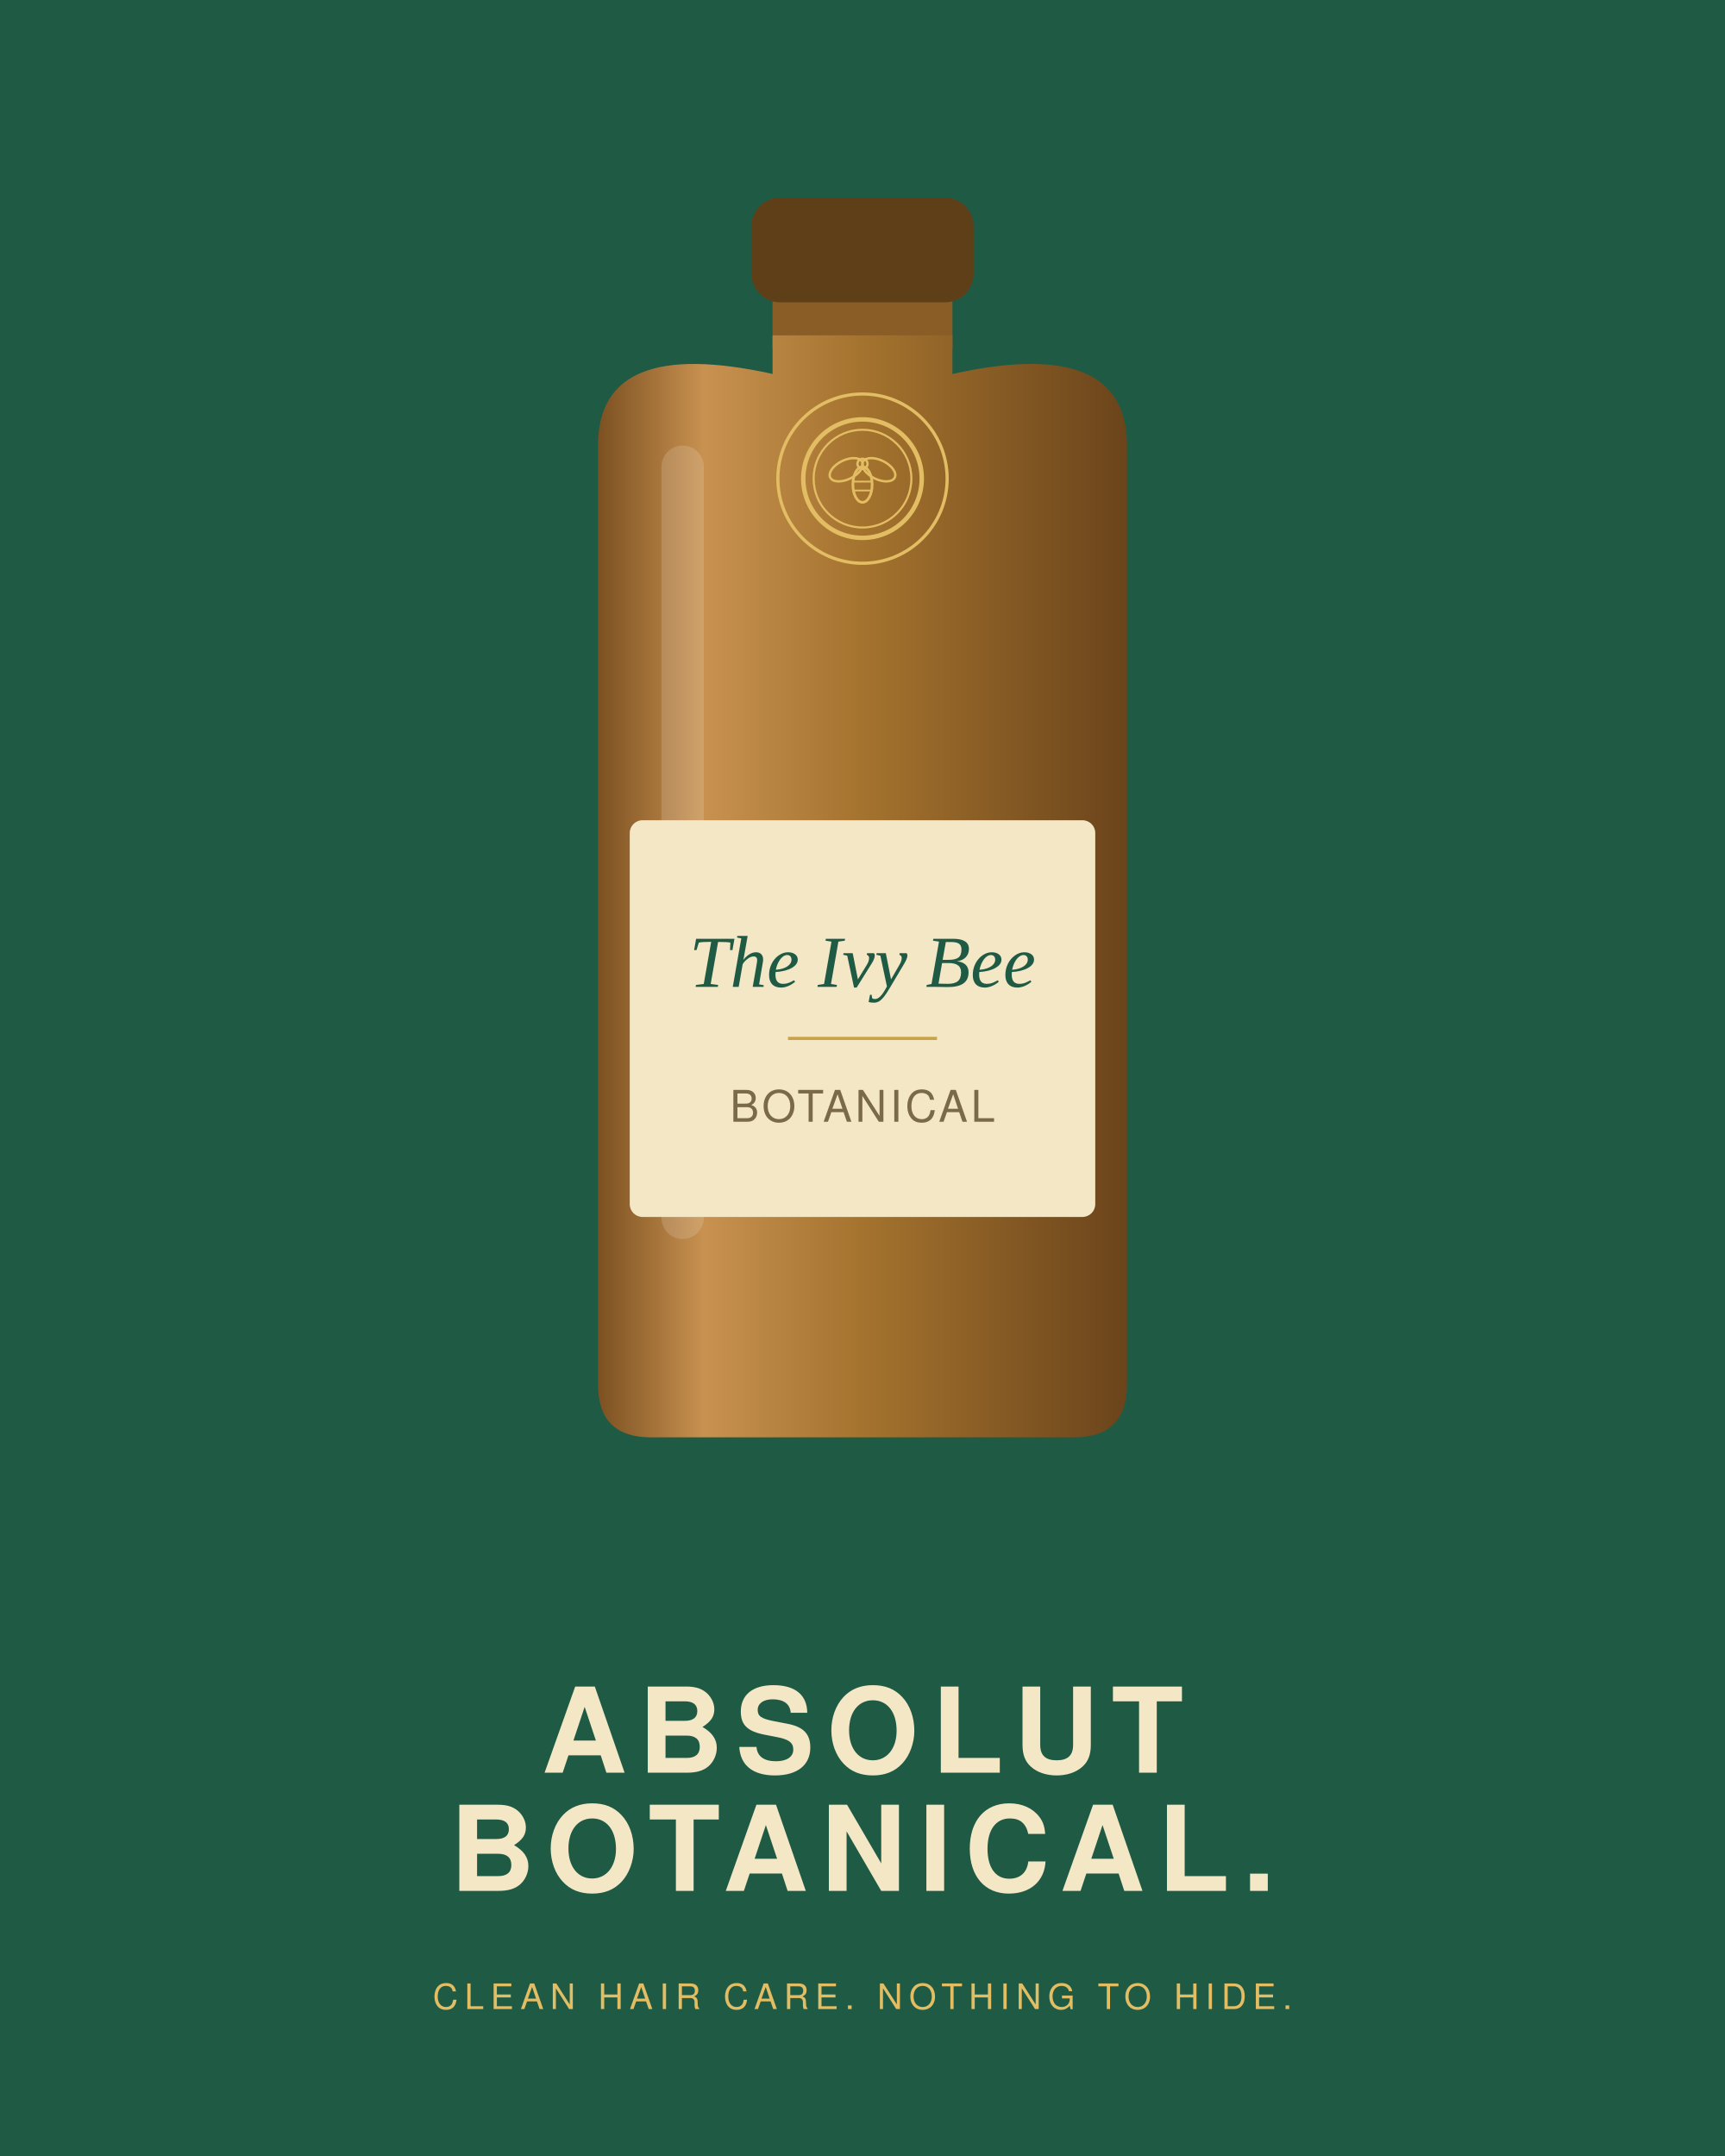
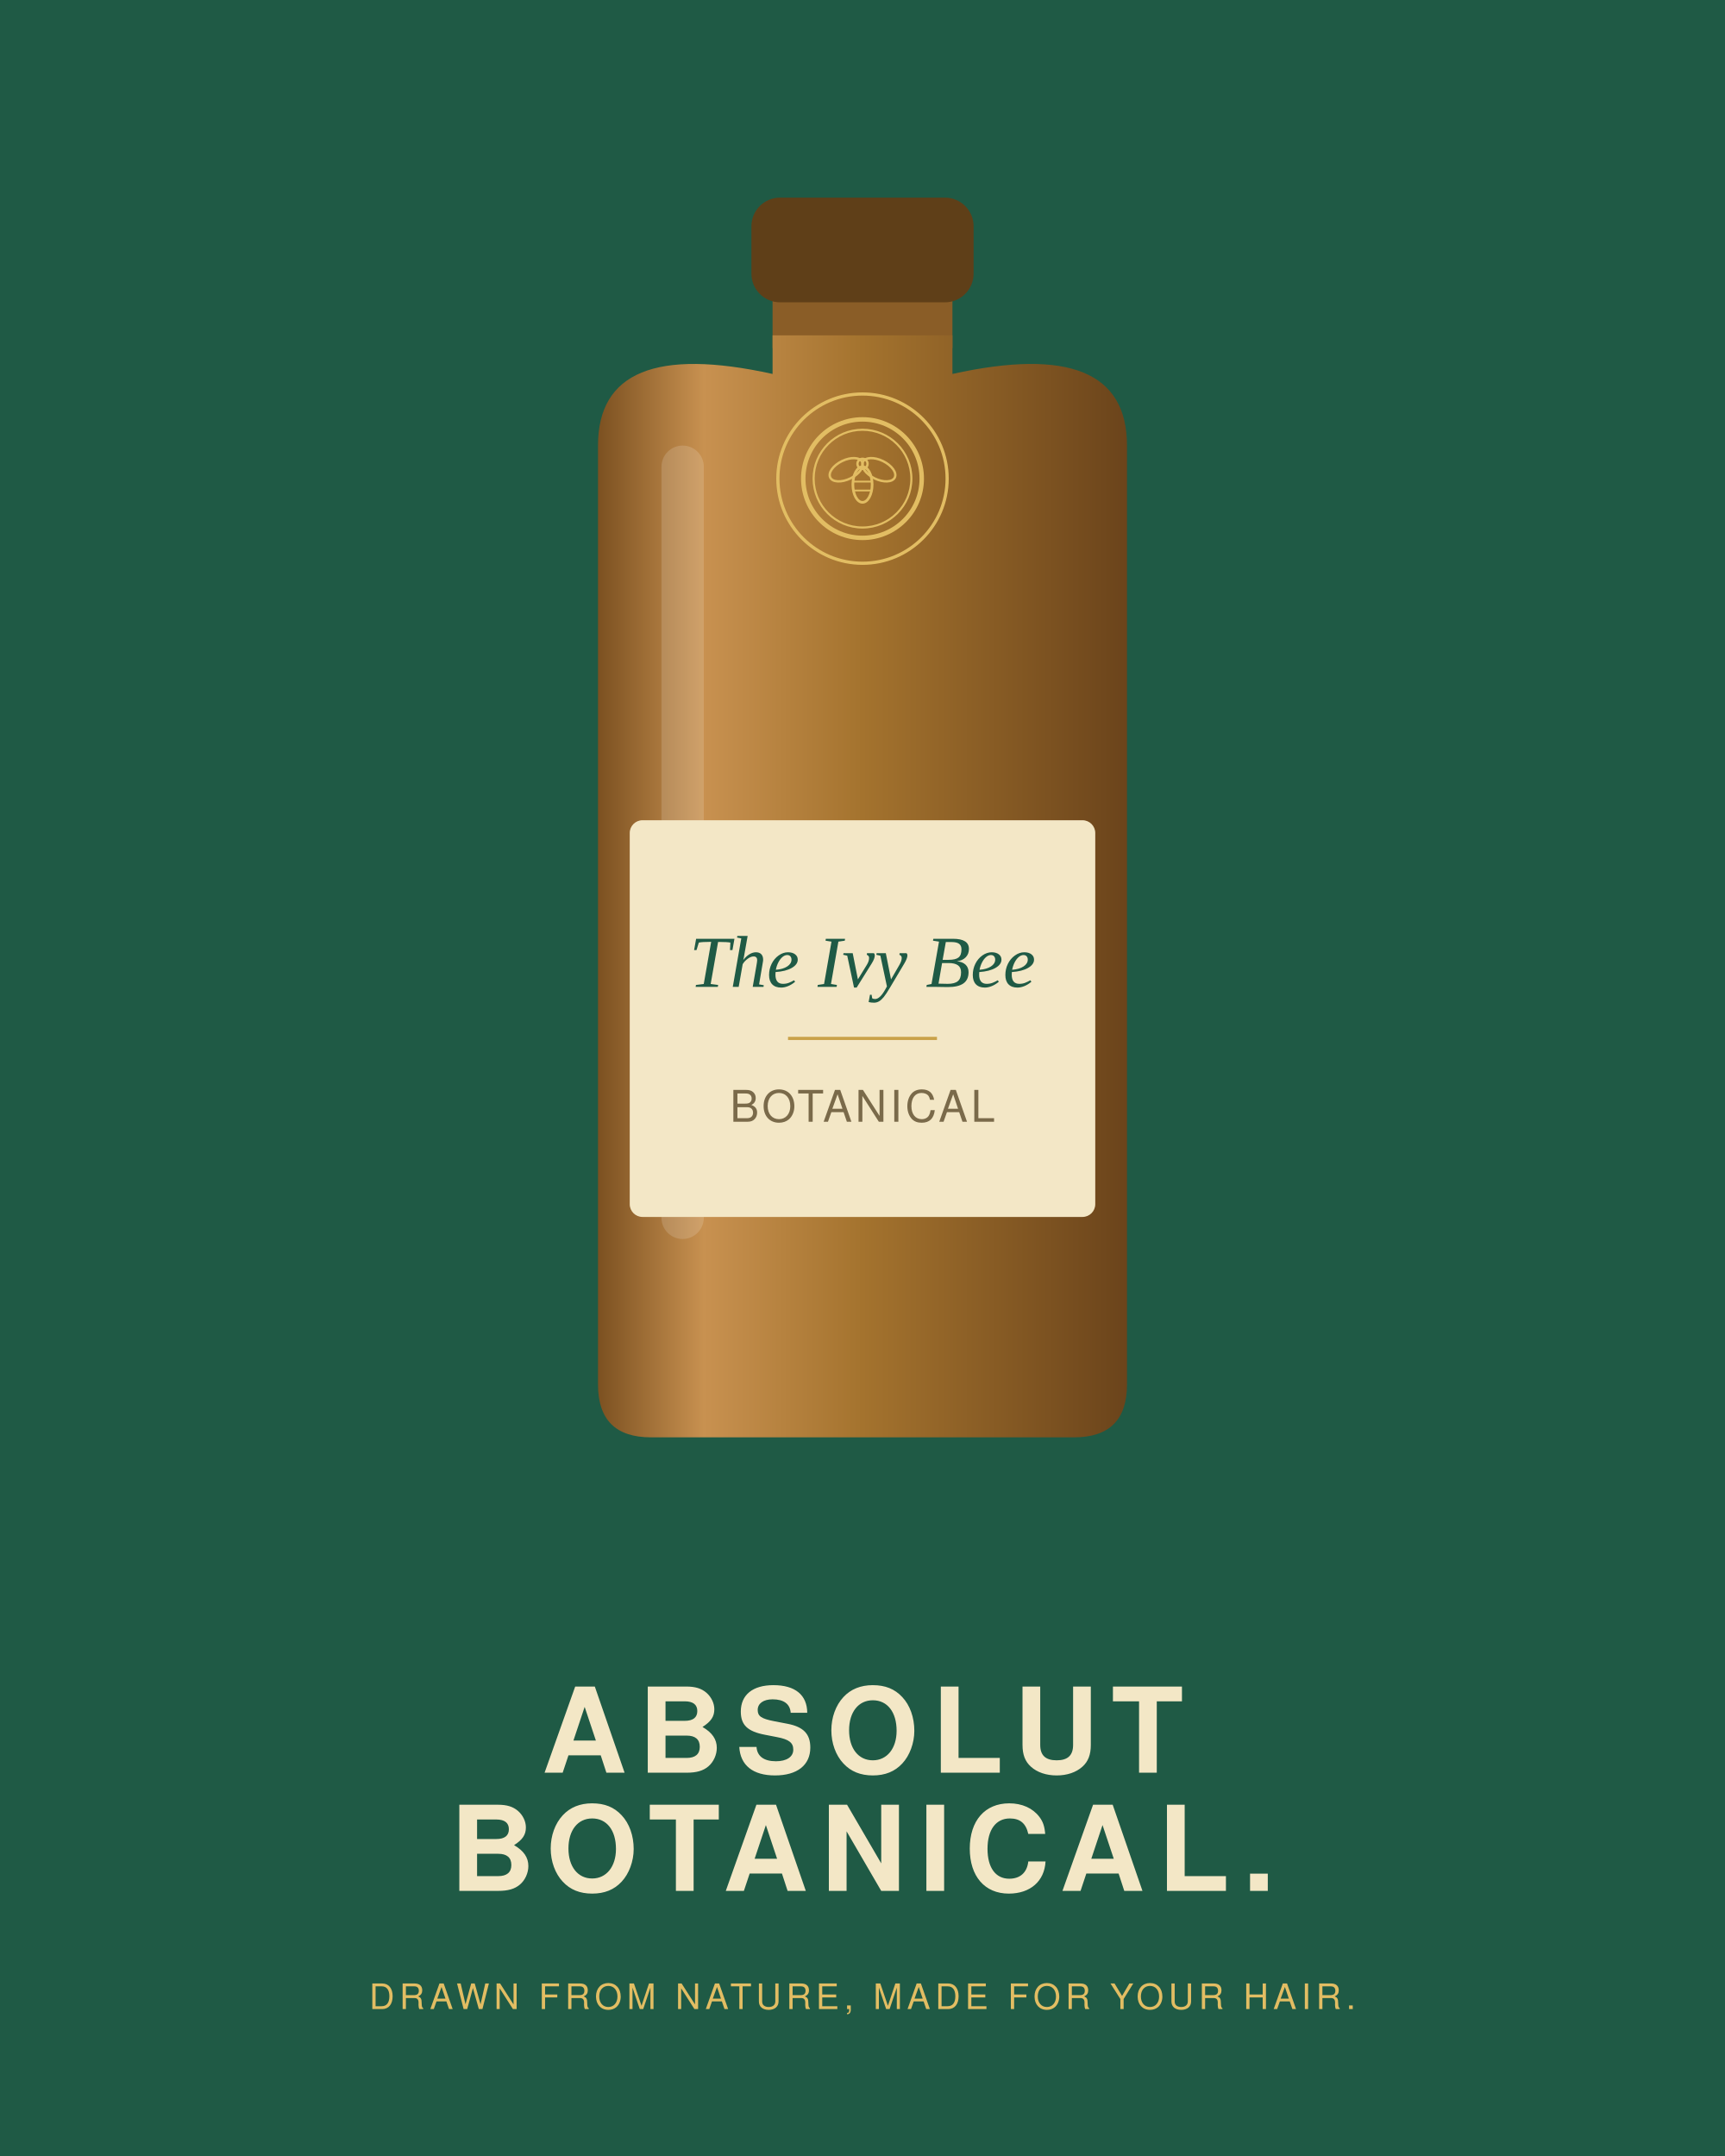
<svg xmlns="http://www.w3.org/2000/svg" viewBox="0 0 1080 1350" width="1080" height="1350">
  <rect width="1080" height="1350" fill="#1f5a45" />
  <g>
    <defs>
      <linearGradient id="amb" x1="0" y1="0" x2="1" y2="0">
        <stop offset="0" stop-color="#7c5121" />
        <stop offset="0.20" stop-color="#c89150" />
        <stop offset="0.5" stop-color="#a4732e" />
        <stop offset="1" stop-color="#6b441b" />
      </linearGradient>
    </defs>
    <rect x="483.696" y="168.6" width="112.608" height="49.4" fill="#8a5d27" />
    <rect x="470.448" y="123.75" width="139.104" height="65.55" rx="17.94" fill="#5f3f18" />
    <path d="M 374.4 866.88     L 374.4 279     Q 374.4 210 483.696 234.15     L 483.696 210     L 596.304 210     L 596.304 234.15     Q 705.6 210 705.6 279     L 705.6 866.88     Q 705.6 900 672.48 900     L 407.52 900     Q 374.4 900 374.4 866.88 Z" fill="url(#amb)" />
    <rect x="414.144" y="279" width="26.496" height="496.8" rx="13.248" fill="#ffffff" opacity="0.15" />
    <circle cx="540" cy="299.7" r="52.992" fill="none" stroke="#e2bd63" stroke-width="2" />
    <g transform="translate(540 299.7) scale(0.92736)" fill="none" stroke="#e2bd63" stroke-linecap="round">
      <circle r="40" stroke-width="3" />
      <circle r="33" stroke-width="1.4" />
      <ellipse cx="-11" cy="-6" rx="12" ry="6.5" stroke-width="1.6" transform="rotate(-26 -11 -6)" />
      <ellipse cx="11" cy="-6" rx="12" ry="6.5" stroke-width="1.6" transform="rotate(26 11 -6)" />
      <ellipse cx="0" cy="4" rx="6.5" ry="12" stroke-width="1.8" />
      <circle cx="0" cy="-10" r="3.4" stroke-width="1.6" />
      <line x1="-6" y1="2" x2="6" y2="2" stroke-width="1.2" />
      <line x1="-5" y1="8" x2="5" y2="8" stroke-width="1.2" />
    </g>
    <rect x="394.272" y="513.6" width="291.456" height="248.4" rx="8" fill="#f3e7c6" />
    <text x="540" y="617.928" text-anchor="middle" font-family="Georgia, 'Times New Roman', serif" font-style="italic" font-size="45.954" fill="#1f5a45">The Ivy Bee</text>
    <line x1="493.367" y1="650.22" x2="586.633" y2="650.22" stroke="#c9a24a" stroke-width="2" />
    <text x="540" y="702.384" text-anchor="middle" font-family="Helvetica, Arial, sans-serif" font-size="27.324" letter-spacing="2" fill="#7a6a4a">BOTANICAL</text>
  </g>
  <text x="540" y="1110" text-anchor="middle" font-family="Helvetica, Arial, sans-serif" font-weight="bold" font-size="74" letter-spacing="8" fill="#f3e7c6">ABSOLUT</text>
  <text x="540" y="1184" text-anchor="middle" font-family="Helvetica, Arial, sans-serif" font-weight="bold" font-size="74" letter-spacing="8" fill="#f3e7c6">BOTANICAL.</text>
-   <text x="540" y="1258" text-anchor="middle" font-family="Helvetica, Arial, sans-serif" font-size="22" letter-spacing="4" fill="#e2bd63">CLEAN HAIR CARE. NOTHING TO HIDE.</text>
+   <text x="540" y="1258" text-anchor="middle" font-family="Helvetica, Arial, sans-serif" font-size="22" letter-spacing="3" fill="#e2bd63">DRAWN FROM NATURE, MADE FOR YOUR HAIR.</text>
</svg>
